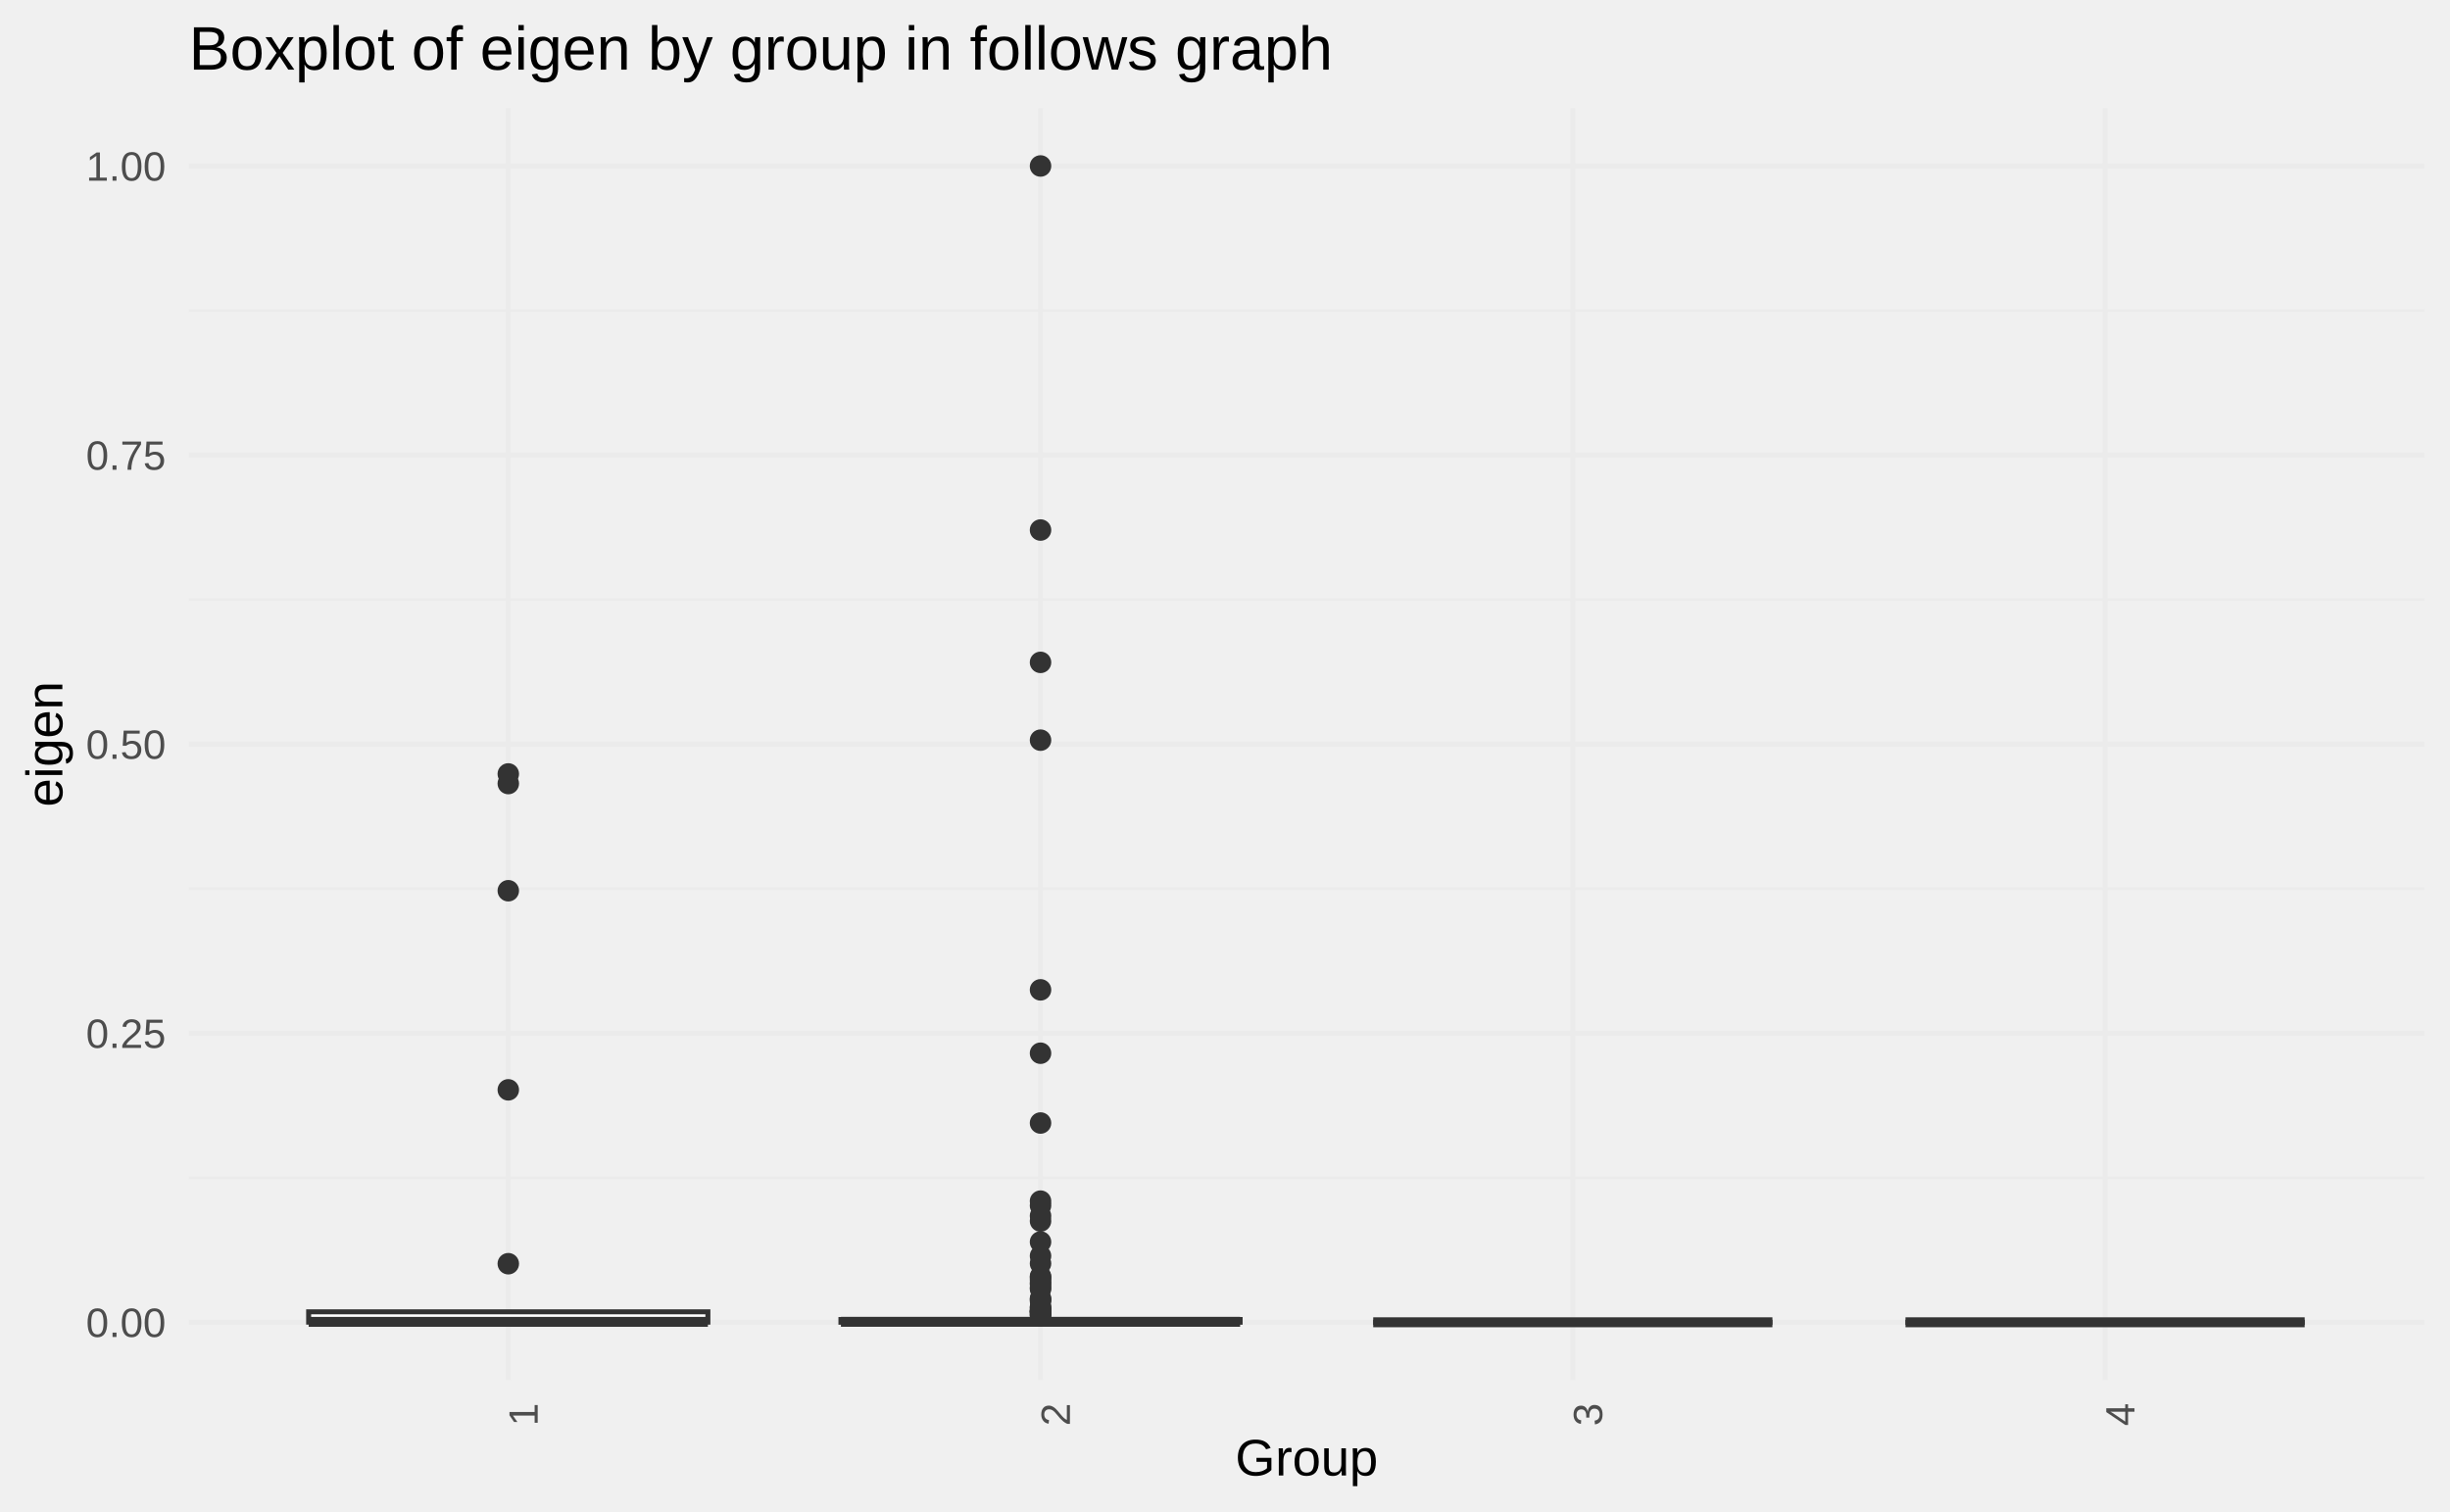
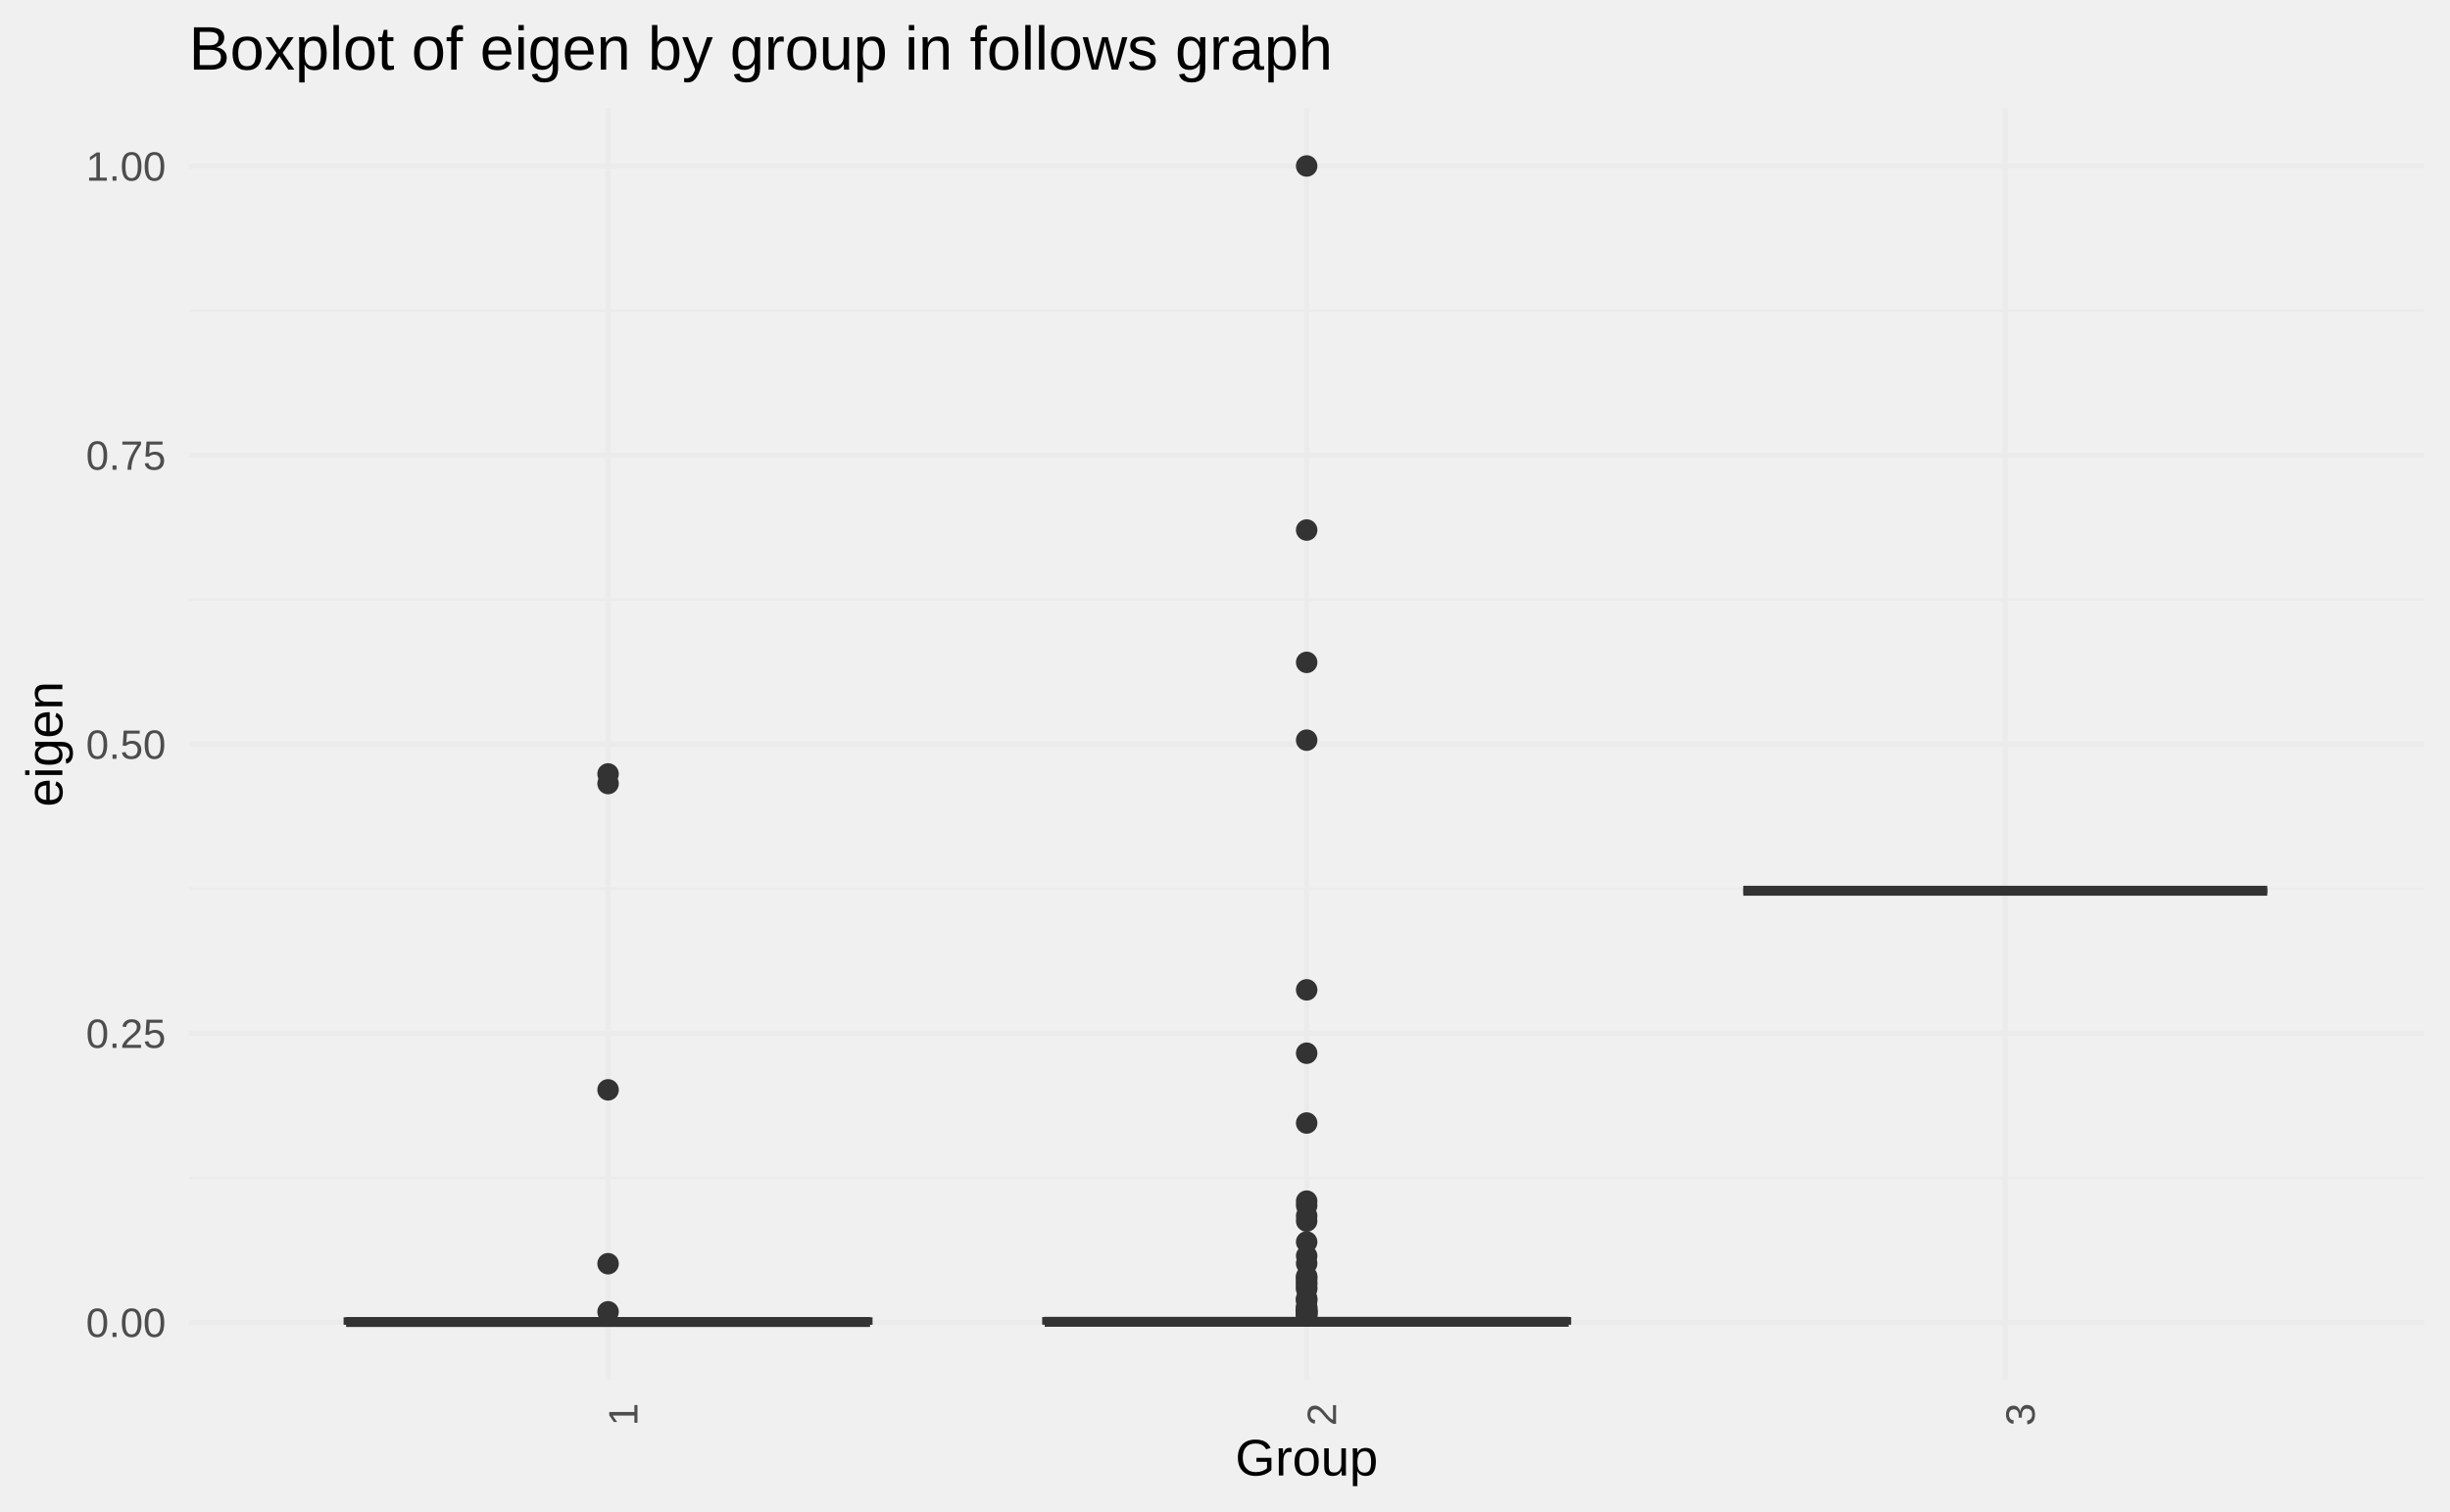
<svg xmlns="http://www.w3.org/2000/svg" class="svglite" width="525.00pt" height="324.00pt" viewBox="0 0 525.00 324.00">
  <defs>
    <style type="text/css">
    .svglite line, .svglite polyline, .svglite polygon, .svglite path, .svglite rect, .svglite circle {
      fill: none;
      stroke: #000000;
      stroke-linecap: round;
      stroke-linejoin: round;
      stroke-miterlimit: 10.00;
    }
    .svglite text {
      white-space: pre;
    }
  </style>
  </defs>
  <rect width="100%" height="100%" style="stroke: none; fill: none;" />
  <defs>
    <clipPath id="cpMC4wMHw1MjUuMDB8MC4wMHwzMjQuMDA=">
      <rect x="0.00" y="0.00" width="525.00" height="324.00" />
    </clipPath>
  </defs>
  <g clip-path="url(#cpMC4wMHw1MjUuMDB8MC4wMHwzMjQuMDA=)">
</g>
  <defs>
    <clipPath id="cpNDAuNDh8NTE5LjUyfDIzLjE4fDI5NS43Ng==">
      <rect x="40.48" y="23.18" width="479.04" height="272.58" />
    </clipPath>
  </defs>
  <g clip-path="url(#cpNDAuNDh8NTE5LjUyfDIzLjE4fDI5NS43Ng==)">
    <polyline points="40.48,252.39 519.52,252.39 " style="stroke-width: 0.53; stroke: #EBEBEB; stroke-linecap: butt;" />
    <polyline points="40.48,190.44 519.52,190.44 " style="stroke-width: 0.53; stroke: #EBEBEB; stroke-linecap: butt;" />
    <polyline points="40.48,128.49 519.52,128.49 " style="stroke-width: 0.53; stroke: #EBEBEB; stroke-linecap: butt;" />
    <polyline points="40.48,66.54 519.52,66.54 " style="stroke-width: 0.53; stroke: #EBEBEB; stroke-linecap: butt;" />
    <polyline points="40.48,283.37 519.52,283.37 " style="stroke-width: 1.07; stroke: #EBEBEB; stroke-linecap: butt;" />
    <polyline points="40.48,221.42 519.52,221.42 " style="stroke-width: 1.07; stroke: #EBEBEB; stroke-linecap: butt;" />
    <polyline points="40.48,159.47 519.52,159.47 " style="stroke-width: 1.07; stroke: #EBEBEB; stroke-linecap: butt;" />
    <polyline points="40.48,97.52 519.52,97.52 " style="stroke-width: 1.07; stroke: #EBEBEB; stroke-linecap: butt;" />
    <polyline points="40.48,35.57 519.52,35.57 " style="stroke-width: 1.07; stroke: #EBEBEB; stroke-linecap: butt;" />
-     <polyline points="108.92,295.76 108.92,23.18 " style="stroke-width: 1.07; stroke: #EBEBEB; stroke-linecap: butt;" />
-     <polyline points="222.97,295.76 222.97,23.18 " style="stroke-width: 1.07; stroke: #EBEBEB; stroke-linecap: butt;" />
-     <polyline points="337.03,295.76 337.03,23.18 " style="stroke-width: 1.07; stroke: #EBEBEB; stroke-linecap: butt;" />
-     <polyline points="451.09,295.76 451.09,23.18 " style="stroke-width: 1.07; stroke: #EBEBEB; stroke-linecap: butt;" />
-     <circle cx="108.92" cy="167.92" r="1.95" style="stroke-width: 0.71; stroke: #333333; fill: #333333;" />
-     <circle cx="108.92" cy="270.82" r="1.95" style="stroke-width: 0.71; stroke: #333333; fill: #333333;" />
-     <circle cx="108.92" cy="233.56" r="1.95" style="stroke-width: 0.71; stroke: #333333; fill: #333333;" />
-     <circle cx="108.92" cy="165.86" r="1.95" style="stroke-width: 0.71; stroke: #333333; fill: #333333;" />
-     <circle cx="108.92" cy="190.89" r="1.95" style="stroke-width: 0.71; stroke: #333333; fill: #333333;" />
-     <line x1="108.92" y1="281.13" x2="108.92" y2="281.13" style="stroke-width: 1.07; stroke: #333333; stroke-linecap: butt;" />
-     <line x1="108.92" y1="283.34" x2="108.92" y2="283.37" style="stroke-width: 1.07; stroke: #333333; stroke-linecap: butt;" />
-     <polygon points="66.14,281.13 66.14,283.34 151.69,283.34 151.69,281.13 66.14,281.13 " style="stroke-width: 1.07; stroke: #333333; stroke-linecap: butt; stroke-linejoin: miter; fill: #FFFFFF;" />
-     <line x1="66.14" y1="283.28" x2="151.69" y2="283.28" style="stroke-width: 2.13; stroke: #333333; stroke-linecap: butt; stroke-linejoin: miter;" />
-     <circle cx="222.97" cy="276.24" r="1.95" style="stroke-width: 0.71; stroke: #333333; fill: #333333;" />
-     <circle cx="222.97" cy="280.84" r="1.95" style="stroke-width: 0.71; stroke: #333333; fill: #333333;" />
-     <circle cx="222.97" cy="225.71" r="1.95" style="stroke-width: 0.71; stroke: #333333; fill: #333333;" />
-     <circle cx="222.97" cy="278.83" r="1.95" style="stroke-width: 0.71; stroke: #333333; fill: #333333;" />
-     <circle cx="222.97" cy="266.16" r="1.95" style="stroke-width: 0.71; stroke: #333333; fill: #333333;" />
-     <circle cx="222.97" cy="257.41" r="1.95" style="stroke-width: 0.71; stroke: #333333; fill: #333333;" />
-     <circle cx="222.97" cy="158.62" r="1.95" style="stroke-width: 0.71; stroke: #333333; fill: #333333;" />
-     <circle cx="222.97" cy="280.19" r="1.95" style="stroke-width: 0.71; stroke: #333333; fill: #333333;" />
-     <circle cx="222.97" cy="258.36" r="1.95" style="stroke-width: 0.71; stroke: #333333; fill: #333333;" />
-     <circle cx="222.97" cy="141.95" r="1.95" style="stroke-width: 0.71; stroke: #333333; fill: #333333;" />
-     <circle cx="222.97" cy="260.57" r="1.95" style="stroke-width: 0.71; stroke: #333333; fill: #333333;" />
-     <circle cx="222.97" cy="270.78" r="1.95" style="stroke-width: 0.71; stroke: #333333; fill: #333333;" />
-     <circle cx="222.97" cy="113.59" r="1.95" style="stroke-width: 0.71; stroke: #333333; fill: #333333;" />
-     <circle cx="222.97" cy="280.59" r="1.95" style="stroke-width: 0.71; stroke: #333333; fill: #333333;" />
-     <circle cx="222.97" cy="274.26" r="1.95" style="stroke-width: 0.71; stroke: #333333; fill: #333333;" />
-     <circle cx="222.97" cy="281.69" r="1.95" style="stroke-width: 0.71; stroke: #333333; fill: #333333;" />
-     <circle cx="222.97" cy="240.67" r="1.95" style="stroke-width: 0.71; stroke: #333333; fill: #333333;" />
-     <circle cx="222.97" cy="281.18" r="1.95" style="stroke-width: 0.71; stroke: #333333; fill: #333333;" />
-     <circle cx="222.97" cy="35.57" r="1.95" style="stroke-width: 0.71; stroke: #333333; fill: #333333;" />
-     <circle cx="222.97" cy="281.47" r="1.95" style="stroke-width: 0.71; stroke: #333333; fill: #333333;" />
-     <circle cx="222.97" cy="278.29" r="1.95" style="stroke-width: 0.71; stroke: #333333; fill: #333333;" />
-     <circle cx="222.97" cy="281.07" r="1.95" style="stroke-width: 0.71; stroke: #333333; fill: #333333;" />
-     <circle cx="222.97" cy="281.16" r="1.95" style="stroke-width: 0.71; stroke: #333333; fill: #333333;" />
-     <circle cx="222.97" cy="281.03" r="1.95" style="stroke-width: 0.71; stroke: #333333; fill: #333333;" />
-     <circle cx="222.97" cy="281.91" r="1.95" style="stroke-width: 0.71; stroke: #333333; fill: #333333;" />
-     <circle cx="222.97" cy="281.85" r="1.95" style="stroke-width: 0.71; stroke: #333333; fill: #333333;" />
-     <circle cx="222.97" cy="212.13" r="1.95" style="stroke-width: 0.71; stroke: #333333; fill: #333333;" />
-     <circle cx="222.97" cy="278.47" r="1.95" style="stroke-width: 0.71; stroke: #333333; fill: #333333;" />
-     <circle cx="222.97" cy="273.75" r="1.95" style="stroke-width: 0.71; stroke: #333333; fill: #333333;" />
-     <circle cx="222.97" cy="273.54" r="1.95" style="stroke-width: 0.71; stroke: #333333; fill: #333333;" />
-     <circle cx="222.97" cy="274.90" r="1.95" style="stroke-width: 0.71; stroke: #333333; fill: #333333;" />
-     <circle cx="222.97" cy="275.23" r="1.95" style="stroke-width: 0.71; stroke: #333333; fill: #333333;" />
-     <circle cx="222.97" cy="261.68" r="1.95" style="stroke-width: 0.71; stroke: #333333; fill: #333333;" />
-     <circle cx="222.97" cy="281.06" r="1.95" style="stroke-width: 0.71; stroke: #333333; fill: #333333;" />
-     <circle cx="222.97" cy="269.16" r="1.95" style="stroke-width: 0.71; stroke: #333333; fill: #333333;" />
-     <circle cx="222.97" cy="280.15" r="1.95" style="stroke-width: 0.71; stroke: #333333; fill: #333333;" />
-     <circle cx="222.97" cy="275.95" r="1.95" style="stroke-width: 0.71; stroke: #333333; fill: #333333;" />
-     <line x1="222.97" y1="282.78" x2="222.97" y2="281.94" style="stroke-width: 1.07; stroke: #333333; stroke-linecap: butt;" />
-     <line x1="222.97" y1="283.36" x2="222.97" y2="283.37" style="stroke-width: 1.07; stroke: #333333; stroke-linecap: butt;" />
-     <polygon points="180.20,282.78 180.20,283.36 265.74,283.36 265.74,282.78 180.20,282.78 " style="stroke-width: 1.07; stroke: #333333; stroke-linecap: butt; stroke-linejoin: miter; fill: #FFFFFF;" />
-     <line x1="180.20" y1="283.27" x2="265.74" y2="283.27" style="stroke-width: 2.13; stroke: #333333; stroke-linecap: butt; stroke-linejoin: miter;" />
-     <line x1="337.03" y1="283.37" x2="337.03" y2="283.37" style="stroke-width: 1.07; stroke: #333333; stroke-linecap: butt;" />
-     <line x1="337.03" y1="283.37" x2="337.03" y2="283.37" style="stroke-width: 1.07; stroke: #333333; stroke-linecap: butt;" />
-     <polygon points="294.26,283.37 294.26,283.37 379.80,283.37 379.80,283.37 294.26,283.37 " style="stroke-width: 1.07; stroke: #333333; stroke-linecap: butt; stroke-linejoin: miter; fill: #FFFFFF;" />
-     <line x1="294.26" y1="283.37" x2="379.80" y2="283.37" style="stroke-width: 2.13; stroke: #333333; stroke-linecap: butt; stroke-linejoin: miter;" />
-     <line x1="451.09" y1="283.37" x2="451.09" y2="283.37" style="stroke-width: 1.07; stroke: #333333; stroke-linecap: butt;" />
-     <line x1="451.09" y1="283.37" x2="451.09" y2="283.37" style="stroke-width: 1.07; stroke: #333333; stroke-linecap: butt;" />
-     <polygon points="408.32,283.37 408.32,283.37 493.86,283.37 493.86,283.37 408.32,283.37 " style="stroke-width: 1.07; stroke: #333333; stroke-linecap: butt; stroke-linejoin: miter; fill: #FFFFFF;" />
-     <line x1="408.32" y1="283.37" x2="493.86" y2="283.37" style="stroke-width: 2.13; stroke: #333333; stroke-linecap: butt; stroke-linejoin: miter;" />
+     <polyline points="130.30,295.76 130.30,23.18 " style="stroke-width: 1.07; stroke: #EBEBEB; stroke-linecap: butt;" />
+     <polyline points="280.00,295.76 280.00,23.18 " style="stroke-width: 1.07; stroke: #EBEBEB; stroke-linecap: butt;" />
+     <polyline points="429.70,295.76 429.70,23.18 " style="stroke-width: 1.07; stroke: #EBEBEB; stroke-linecap: butt;" />
+     <circle cx="130.30" cy="167.92" r="1.95" style="stroke-width: 0.71; stroke: #333333; fill: #333333;" />
+     <circle cx="130.30" cy="270.82" r="1.95" style="stroke-width: 0.71; stroke: #333333; fill: #333333;" />
+     <circle cx="130.30" cy="233.56" r="1.95" style="stroke-width: 0.71; stroke: #333333; fill: #333333;" />
+     <circle cx="130.30" cy="165.86" r="1.95" style="stroke-width: 0.71; stroke: #333333; fill: #333333;" />
+     <circle cx="130.30" cy="281.13" r="1.95" style="stroke-width: 0.71; stroke: #333333; fill: #333333;" />
+     <line x1="130.30" y1="282.83" x2="130.30" y2="282.80" style="stroke-width: 1.07; stroke: #333333; stroke-linecap: butt;" />
+     <line x1="130.30" y1="283.37" x2="130.30" y2="283.37" style="stroke-width: 1.07; stroke: #333333; stroke-linecap: butt;" />
+     <polygon points="74.16,282.83 74.16,283.37 186.44,283.37 186.44,282.83 74.16,282.83 " style="stroke-width: 1.07; stroke: #333333; stroke-linecap: butt; stroke-linejoin: miter; fill: #FFFFFF;" />
+     <line x1="74.16" y1="283.31" x2="186.44" y2="283.31" style="stroke-width: 2.13; stroke: #333333; stroke-linecap: butt; stroke-linejoin: miter;" />
+     <circle cx="280.00" cy="276.24" r="1.95" style="stroke-width: 0.71; stroke: #333333; fill: #333333;" />
+     <circle cx="280.00" cy="280.84" r="1.95" style="stroke-width: 0.71; stroke: #333333; fill: #333333;" />
+     <circle cx="280.00" cy="225.71" r="1.95" style="stroke-width: 0.71; stroke: #333333; fill: #333333;" />
+     <circle cx="280.00" cy="278.83" r="1.95" style="stroke-width: 0.71; stroke: #333333; fill: #333333;" />
+     <circle cx="280.00" cy="266.16" r="1.95" style="stroke-width: 0.71; stroke: #333333; fill: #333333;" />
+     <circle cx="280.00" cy="257.41" r="1.95" style="stroke-width: 0.71; stroke: #333333; fill: #333333;" />
+     <circle cx="280.00" cy="158.62" r="1.95" style="stroke-width: 0.71; stroke: #333333; fill: #333333;" />
+     <circle cx="280.00" cy="280.19" r="1.95" style="stroke-width: 0.71; stroke: #333333; fill: #333333;" />
+     <circle cx="280.00" cy="258.36" r="1.95" style="stroke-width: 0.71; stroke: #333333; fill: #333333;" />
+     <circle cx="280.00" cy="141.95" r="1.95" style="stroke-width: 0.71; stroke: #333333; fill: #333333;" />
+     <circle cx="280.00" cy="260.57" r="1.95" style="stroke-width: 0.71; stroke: #333333; fill: #333333;" />
+     <circle cx="280.00" cy="270.78" r="1.95" style="stroke-width: 0.71; stroke: #333333; fill: #333333;" />
+     <circle cx="280.00" cy="113.59" r="1.95" style="stroke-width: 0.71; stroke: #333333; fill: #333333;" />
+     <circle cx="280.00" cy="280.59" r="1.95" style="stroke-width: 0.71; stroke: #333333; fill: #333333;" />
+     <circle cx="280.00" cy="274.26" r="1.95" style="stroke-width: 0.71; stroke: #333333; fill: #333333;" />
+     <circle cx="280.00" cy="281.69" r="1.95" style="stroke-width: 0.71; stroke: #333333; fill: #333333;" />
+     <circle cx="280.00" cy="240.67" r="1.95" style="stroke-width: 0.71; stroke: #333333; fill: #333333;" />
+     <circle cx="280.00" cy="281.18" r="1.95" style="stroke-width: 0.71; stroke: #333333; fill: #333333;" />
+     <circle cx="280.00" cy="35.57" r="1.95" style="stroke-width: 0.71; stroke: #333333; fill: #333333;" />
+     <circle cx="280.00" cy="281.47" r="1.95" style="stroke-width: 0.71; stroke: #333333; fill: #333333;" />
+     <circle cx="280.00" cy="278.29" r="1.95" style="stroke-width: 0.71; stroke: #333333; fill: #333333;" />
+     <circle cx="280.00" cy="281.07" r="1.95" style="stroke-width: 0.71; stroke: #333333; fill: #333333;" />
+     <circle cx="280.00" cy="281.16" r="1.95" style="stroke-width: 0.71; stroke: #333333; fill: #333333;" />
+     <circle cx="280.00" cy="281.03" r="1.95" style="stroke-width: 0.71; stroke: #333333; fill: #333333;" />
+     <circle cx="280.00" cy="281.91" r="1.95" style="stroke-width: 0.71; stroke: #333333; fill: #333333;" />
+     <circle cx="280.00" cy="281.85" r="1.95" style="stroke-width: 0.71; stroke: #333333; fill: #333333;" />
+     <circle cx="280.00" cy="212.13" r="1.95" style="stroke-width: 0.71; stroke: #333333; fill: #333333;" />
+     <circle cx="280.00" cy="278.47" r="1.95" style="stroke-width: 0.71; stroke: #333333; fill: #333333;" />
+     <circle cx="280.00" cy="273.75" r="1.95" style="stroke-width: 0.71; stroke: #333333; fill: #333333;" />
+     <circle cx="280.00" cy="273.54" r="1.95" style="stroke-width: 0.71; stroke: #333333; fill: #333333;" />
+     <circle cx="280.00" cy="274.90" r="1.95" style="stroke-width: 0.71; stroke: #333333; fill: #333333;" />
+     <circle cx="280.00" cy="275.23" r="1.95" style="stroke-width: 0.71; stroke: #333333; fill: #333333;" />
+     <circle cx="280.00" cy="261.68" r="1.95" style="stroke-width: 0.71; stroke: #333333; fill: #333333;" />
+     <circle cx="280.00" cy="281.06" r="1.95" style="stroke-width: 0.71; stroke: #333333; fill: #333333;" />
+     <circle cx="280.00" cy="269.16" r="1.95" style="stroke-width: 0.71; stroke: #333333; fill: #333333;" />
+     <circle cx="280.00" cy="280.15" r="1.95" style="stroke-width: 0.71; stroke: #333333; fill: #333333;" />
+     <circle cx="280.00" cy="275.95" r="1.95" style="stroke-width: 0.71; stroke: #333333; fill: #333333;" />
+     <line x1="280.00" y1="282.78" x2="280.00" y2="281.94" style="stroke-width: 1.07; stroke: #333333; stroke-linecap: butt;" />
+     <line x1="280.00" y1="283.36" x2="280.00" y2="283.37" style="stroke-width: 1.07; stroke: #333333; stroke-linecap: butt;" />
+     <polygon points="223.86,282.78 223.86,283.36 336.14,283.36 336.14,282.78 223.86,282.78 " style="stroke-width: 1.07; stroke: #333333; stroke-linecap: butt; stroke-linejoin: miter; fill: #FFFFFF;" />
+     <line x1="223.86" y1="283.27" x2="336.14" y2="283.27" style="stroke-width: 2.13; stroke: #333333; stroke-linecap: butt; stroke-linejoin: miter;" />
+     <line x1="429.70" y1="190.89" x2="429.70" y2="190.89" style="stroke-width: 1.07; stroke: #333333; stroke-linecap: butt;" />
+     <line x1="429.70" y1="190.89" x2="429.70" y2="190.89" style="stroke-width: 1.07; stroke: #333333; stroke-linecap: butt;" />
+     <polygon points="373.56,190.89 373.56,190.89 485.84,190.89 485.84,190.89 373.56,190.89 " style="stroke-width: 1.07; stroke: #333333; stroke-linecap: butt; stroke-linejoin: miter; fill: #FFFFFF;" />
+     <line x1="373.56" y1="190.89" x2="485.84" y2="190.89" style="stroke-width: 2.13; stroke: #333333; stroke-linecap: butt; stroke-linejoin: miter;" />
  </g>
  <g clip-path="url(#cpMC4wMHw1MjUuMDB8MC4wMHwzMjQuMDA=)">
    <text x="35.55" y="286.52" text-anchor="end" style="font-size: 8.80px;fill: #4D4D4D; font-family: &quot;Arial&quot;;" textLength="17.14px" lengthAdjust="spacingAndGlyphs">0.00</text>
    <text x="35.55" y="224.57" text-anchor="end" style="font-size: 8.80px;fill: #4D4D4D; font-family: &quot;Arial&quot;;" textLength="17.14px" lengthAdjust="spacingAndGlyphs">0.25</text>
    <text x="35.55" y="162.62" text-anchor="end" style="font-size: 8.80px;fill: #4D4D4D; font-family: &quot;Arial&quot;;" textLength="17.14px" lengthAdjust="spacingAndGlyphs">0.50</text>
    <text x="35.55" y="100.67" text-anchor="end" style="font-size: 8.80px;fill: #4D4D4D; font-family: &quot;Arial&quot;;" textLength="17.14px" lengthAdjust="spacingAndGlyphs">0.75</text>
    <text x="35.55" y="38.72" text-anchor="end" style="font-size: 8.80px;fill: #4D4D4D; font-family: &quot;Arial&quot;;" textLength="17.14px" lengthAdjust="spacingAndGlyphs">1.00</text>
-     <text transform="translate(115.22,300.69) rotate(-90)" text-anchor="end" style="font-size: 8.80px;fill: #4D4D4D; font-family: &quot;Arial&quot;;" textLength="4.90px" lengthAdjust="spacingAndGlyphs">1</text>
-     <text transform="translate(229.27,300.69) rotate(-90)" text-anchor="end" style="font-size: 8.80px;fill: #4D4D4D; font-family: &quot;Arial&quot;;" textLength="4.90px" lengthAdjust="spacingAndGlyphs">2</text>
-     <text transform="translate(343.33,300.69) rotate(-90)" text-anchor="end" style="font-size: 8.80px;fill: #4D4D4D; font-family: &quot;Arial&quot;;" textLength="4.90px" lengthAdjust="spacingAndGlyphs">3</text>
-     <text transform="translate(457.39,300.69) rotate(-90)" text-anchor="end" style="font-size: 8.80px;fill: #4D4D4D; font-family: &quot;Arial&quot;;" textLength="4.90px" lengthAdjust="spacingAndGlyphs">4</text>
+     <text transform="translate(136.60,300.69) rotate(-90)" text-anchor="end" style="font-size: 8.80px;fill: #4D4D4D; font-family: &quot;Arial&quot;;" textLength="4.90px" lengthAdjust="spacingAndGlyphs">1</text>
+     <text transform="translate(286.30,300.69) rotate(-90)" text-anchor="end" style="font-size: 8.80px;fill: #4D4D4D; font-family: &quot;Arial&quot;;" textLength="4.90px" lengthAdjust="spacingAndGlyphs">2</text>
+     <text transform="translate(436.00,300.69) rotate(-90)" text-anchor="end" style="font-size: 8.80px;fill: #4D4D4D; font-family: &quot;Arial&quot;;" textLength="4.90px" lengthAdjust="spacingAndGlyphs">3</text>
    <text x="280.00" y="316.20" text-anchor="middle" style="font-size: 11.00px; font-family: &quot;Arial&quot;;" textLength="30.59px" lengthAdjust="spacingAndGlyphs">Group</text>
    <text transform="translate(13.36,159.47) rotate(-90)" text-anchor="middle" style="font-size: 11.00px; font-family: &quot;Arial&quot;;" textLength="26.92px" lengthAdjust="spacingAndGlyphs">eigen</text>
    <text x="40.48" y="14.93" style="font-size: 13.20px; font-family: &quot;Arial&quot;;" textLength="244.93px" lengthAdjust="spacingAndGlyphs">Boxplot of eigen by group in follows graph</text>
  </g>
</svg>
